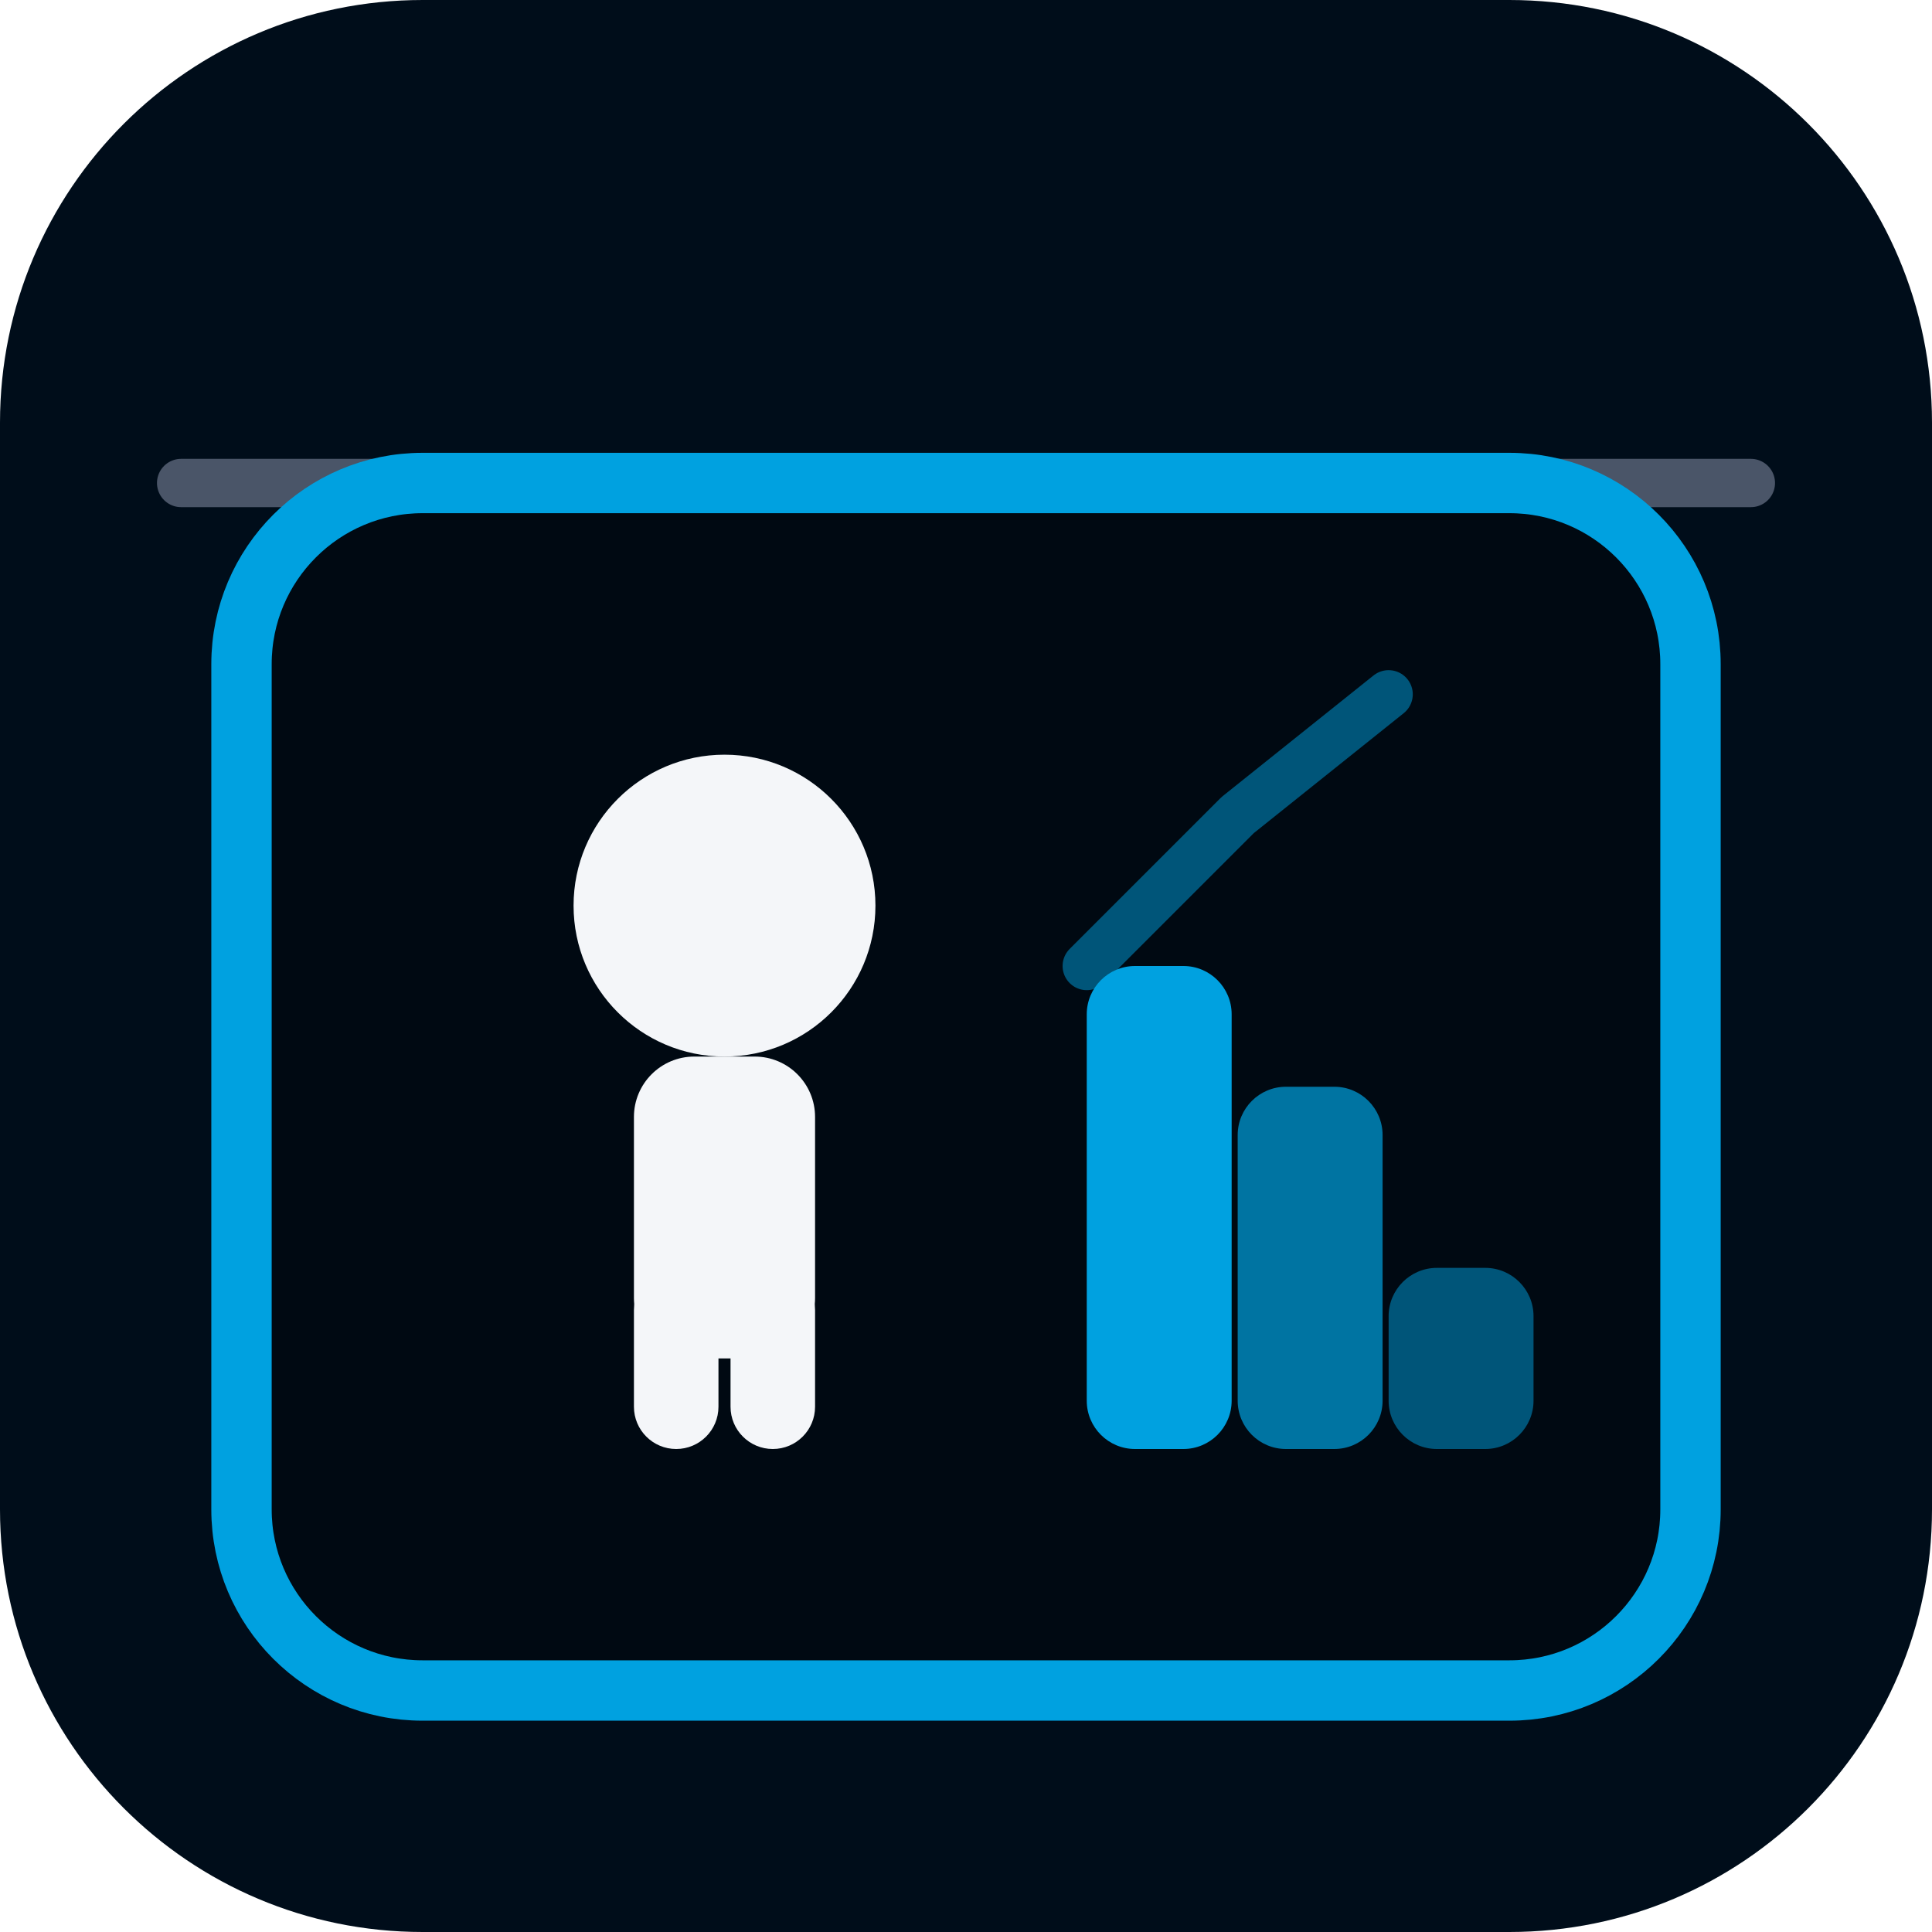
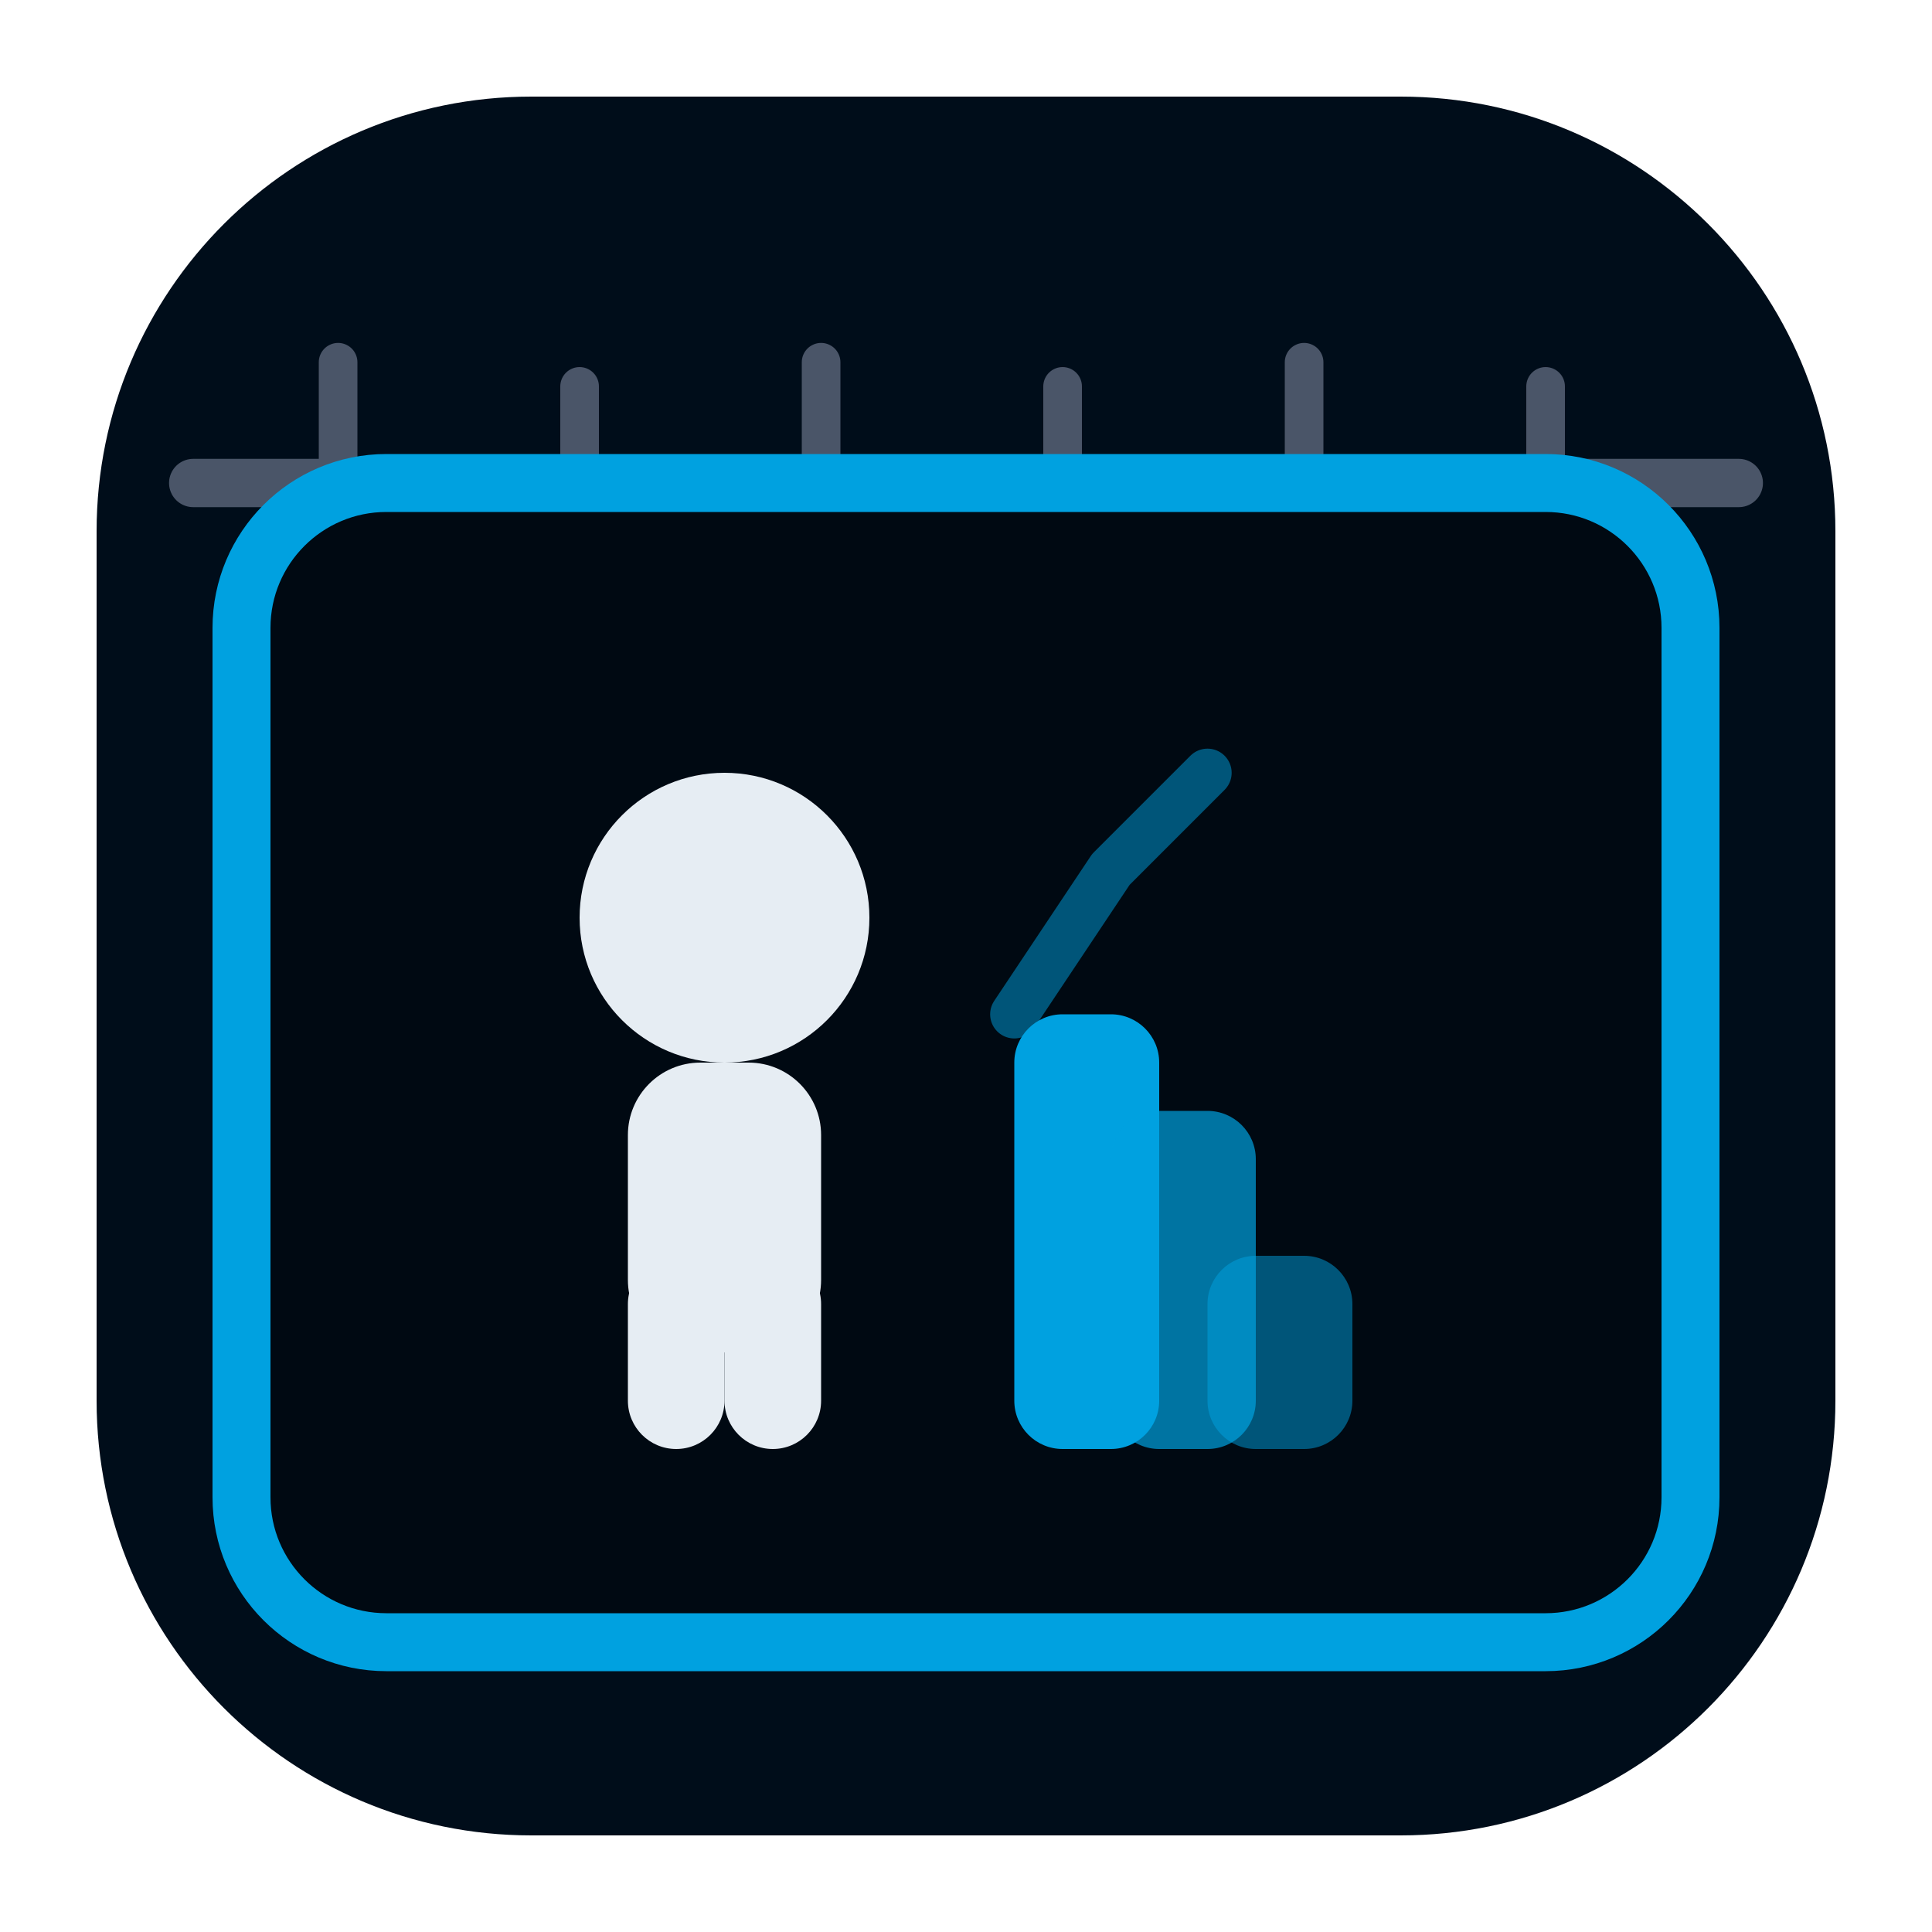
- <svg xmlns="http://www.w3.org/2000/svg" viewBox="0 0 32 32">
-   <rect width="32" height="32" rx="7" fill="#000d1a" />
-   
-   {/* ground surface line */}
-   <line x1="3" y1="8" x2="29" y2="8" stroke="#4a5568" stroke-width="0.8" stroke-linecap="round" />
- 
-   {/* basement room */}
-   <rect x="4" y="8" width="24" height="20" rx="3" fill="#000912" stroke="#00a1e0" stroke-width="1" />
- 
-   {/* human figure */}
-   <circle cx="12" cy="15" r="2.5" fill="#f4f6f9" />
-   <rect x="10.5" y="17.5" width="3" height="5" rx="1" fill="#f4f6f9" />
-   <rect x="10.5" y="21" width="1.4" height="3" rx="0.7" fill="#f4f6f9" />
-   <rect x="12.1" y="21" width="1.4" height="3" rx="0.7" fill="#f4f6f9" />
- 
-   {/* progress bars */}
-   <rect x="18" y="16" width="2.4" height="8" rx="0.8" fill="#00a1e0" />
-   <rect x="20.5" y="18" width="2.4" height="6" rx="0.8" fill="#00a1e0" opacity="0.7" />
-   <rect x="23" y="21" width="2.4" height="3" rx="0.8" fill="#00a1e0" opacity="0.5" />
- 
-   {/* trend line */}
-   <polyline points="18,16 20.5,13.5 23,11.5" fill="none" stroke="#00a1e0" stroke-width="0.8" stroke-linecap="round" stroke-linejoin="round" opacity="0.5" />
+ <svg xmlns="http://www.w3.org/2000/svg" width="32" height="32" viewBox="0 0 40 40" fill="none">
+   <rect x="2" y="2" width="36" height="36" rx="9" fill="#000d1a" />
+   <line x1="4" y1="10" x2="36" y2="10" stroke="#4a5568" stroke-width="1" stroke-linecap="round" />
+   <line x1="7" y1="10" x2="7" y2="7.5" stroke="#4a5568" stroke-width="0.8" stroke-linecap="round" />
+   <line x1="12" y1="10" x2="12" y2="8" stroke="#4a5568" stroke-width="0.8" stroke-linecap="round" />
+   <line x1="17" y1="10" x2="17" y2="7.5" stroke="#4a5568" stroke-width="0.8" stroke-linecap="round" />
+   <line x1="22" y1="10" x2="22" y2="8" stroke="#4a5568" stroke-width="0.8" stroke-linecap="round" />
+   <line x1="27" y1="10" x2="27" y2="7.5" stroke="#4a5568" stroke-width="0.8" stroke-linecap="round" />
+   <line x1="32" y1="10" x2="32" y2="8" stroke="#4a5568" stroke-width="0.8" stroke-linecap="round" />
+   <rect x="5" y="10" width="30" height="24" rx="3" fill="#000912" stroke="#00a1e0" stroke-width="1.2" />
+   <circle cx="15" cy="19" r="3" fill="#e6edf3" />
+   <rect x="13" y="22" width="4" height="6" rx="1.5" fill="#e6edf3" />
+   <rect x="13" y="26" width="2" height="4" rx="1" fill="#e6edf3" />
+   <rect x="15" y="26" width="2" height="4" rx="1" fill="#e6edf3" />
+   <rect x="21" y="21" width="3" height="9" rx="1" fill="#00a1e0" />
+   <rect x="23" y="23" width="3" height="7" rx="1" fill="#00a1e0" opacity="0.7" />
+   <rect x="25" y="26" width="3" height="4" rx="1" fill="#00a1e0" opacity="0.5" />
+   <polyline points="21,21 23,18 25,16" fill="none" stroke="#00a1e0" stroke-width="1" stroke-linecap="round" stroke-linejoin="round" opacity="0.5" />
</svg>
